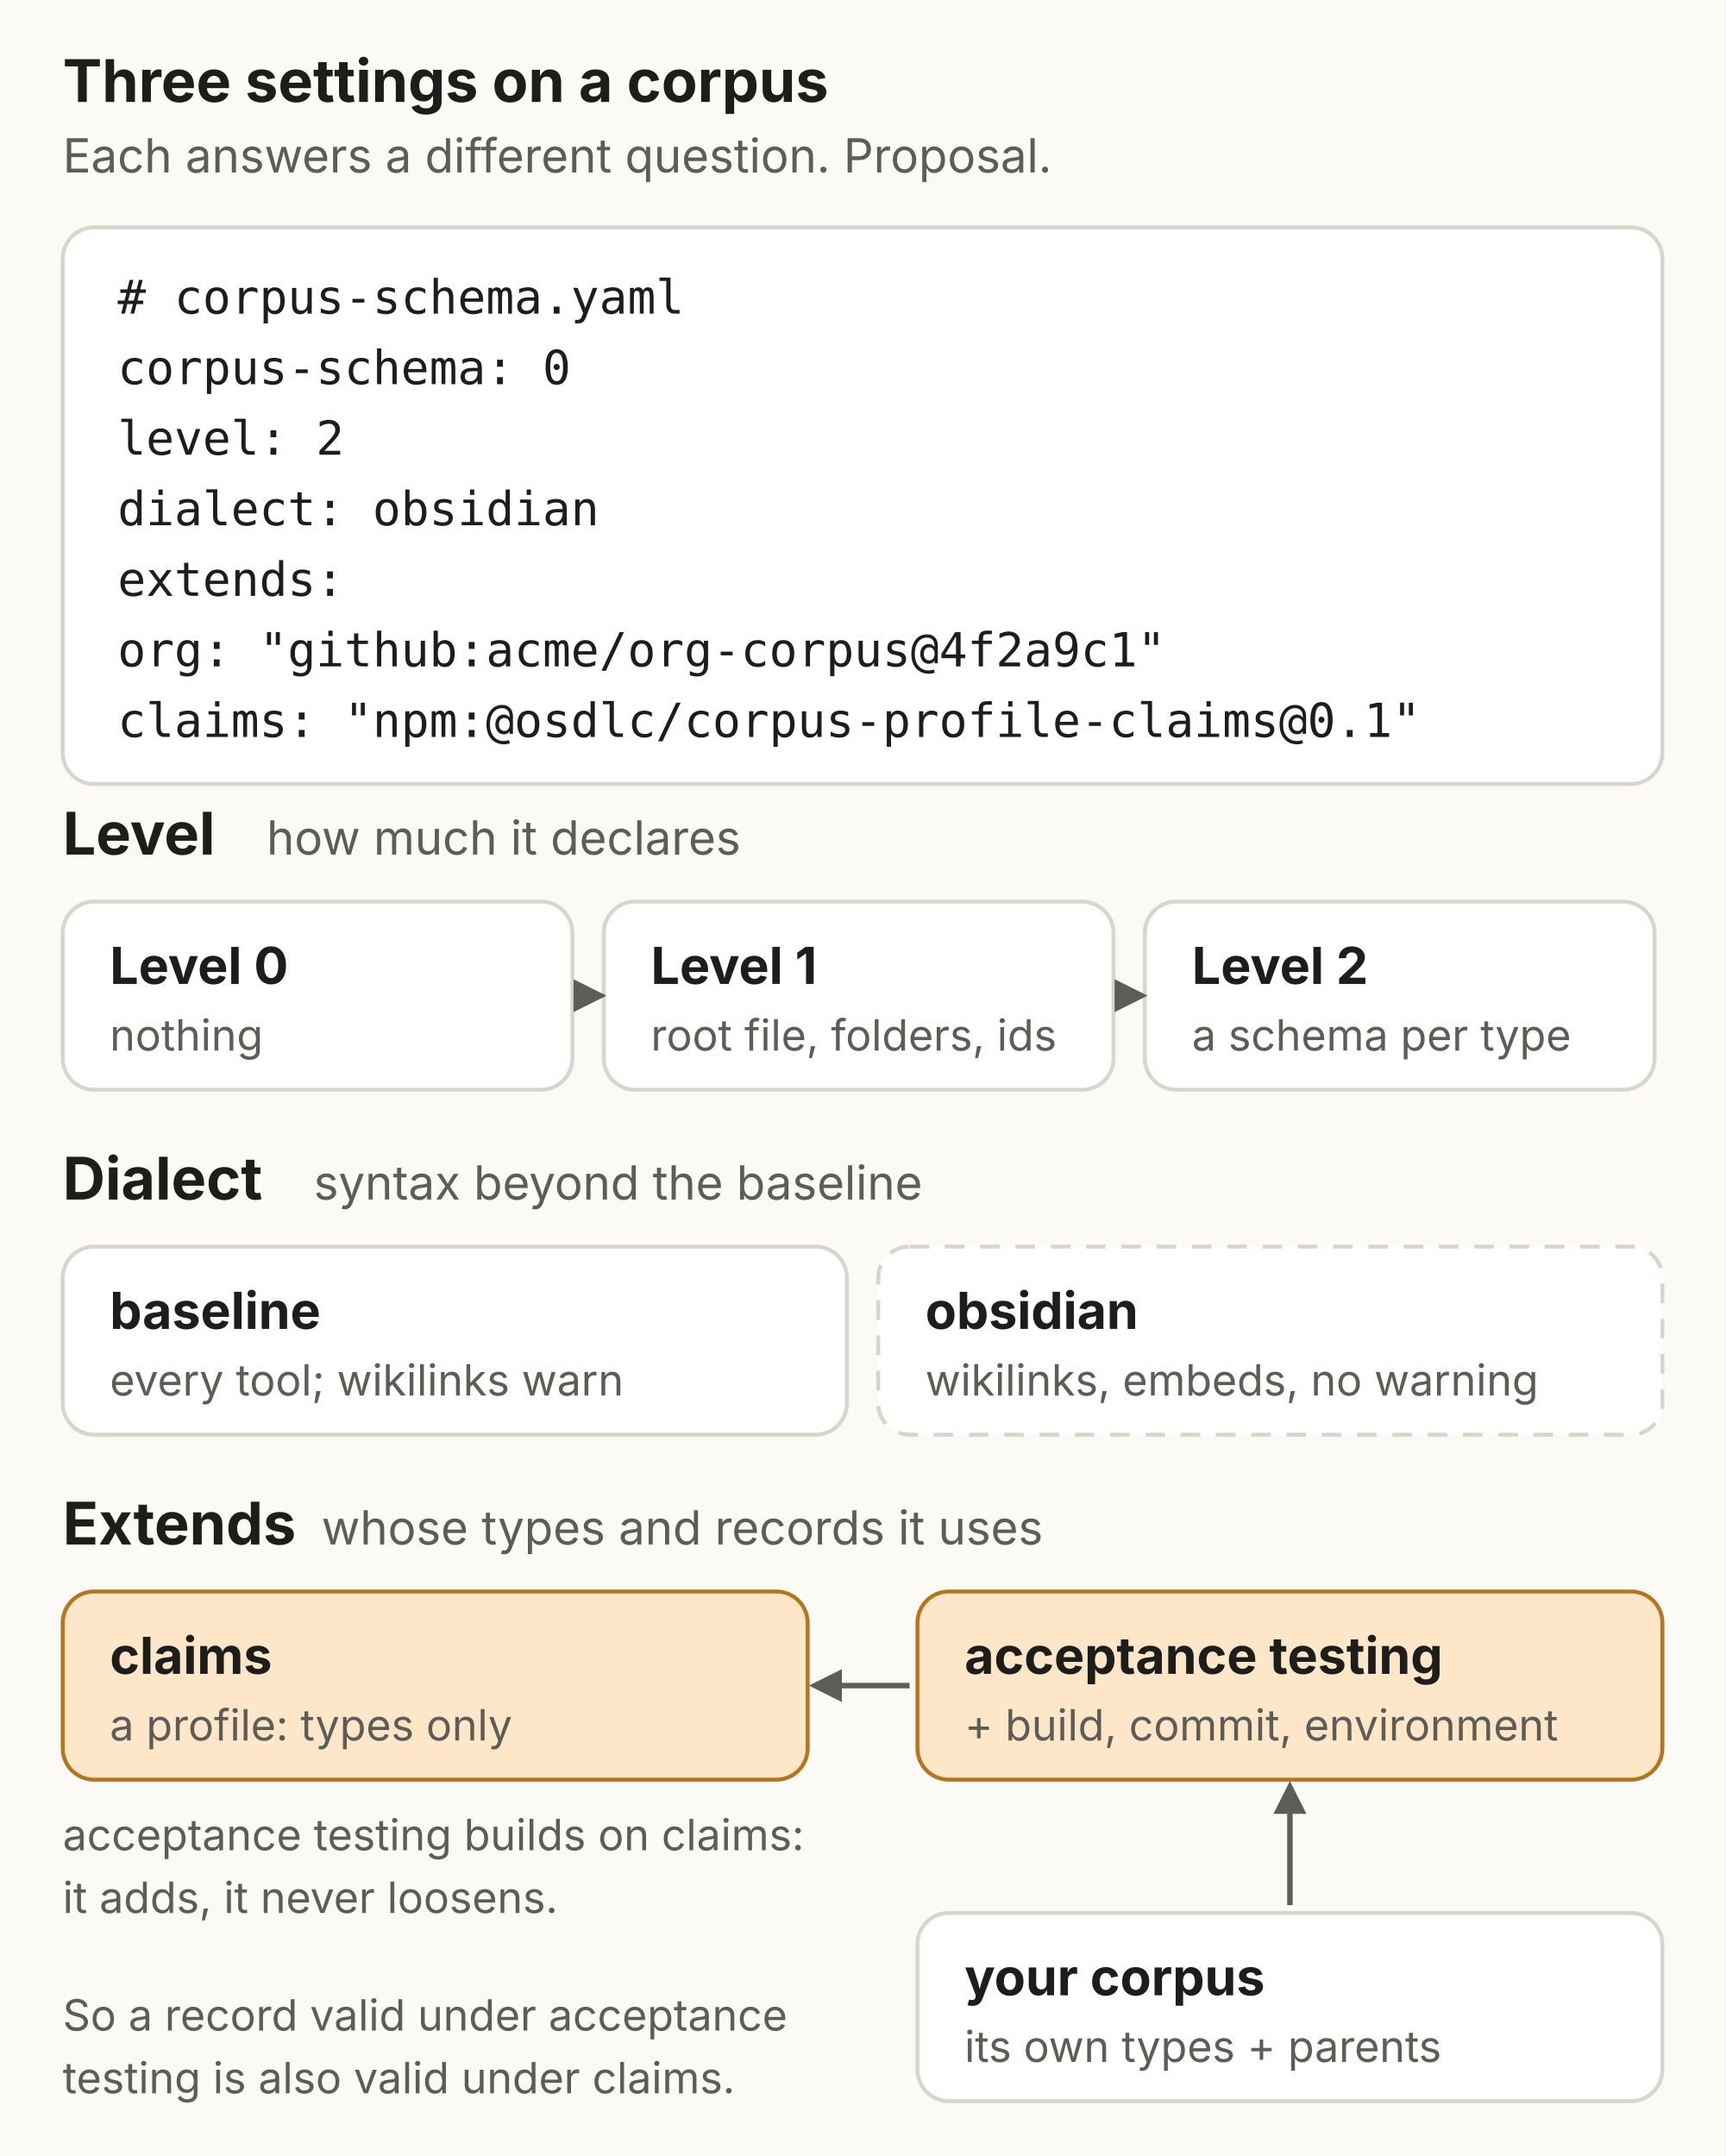
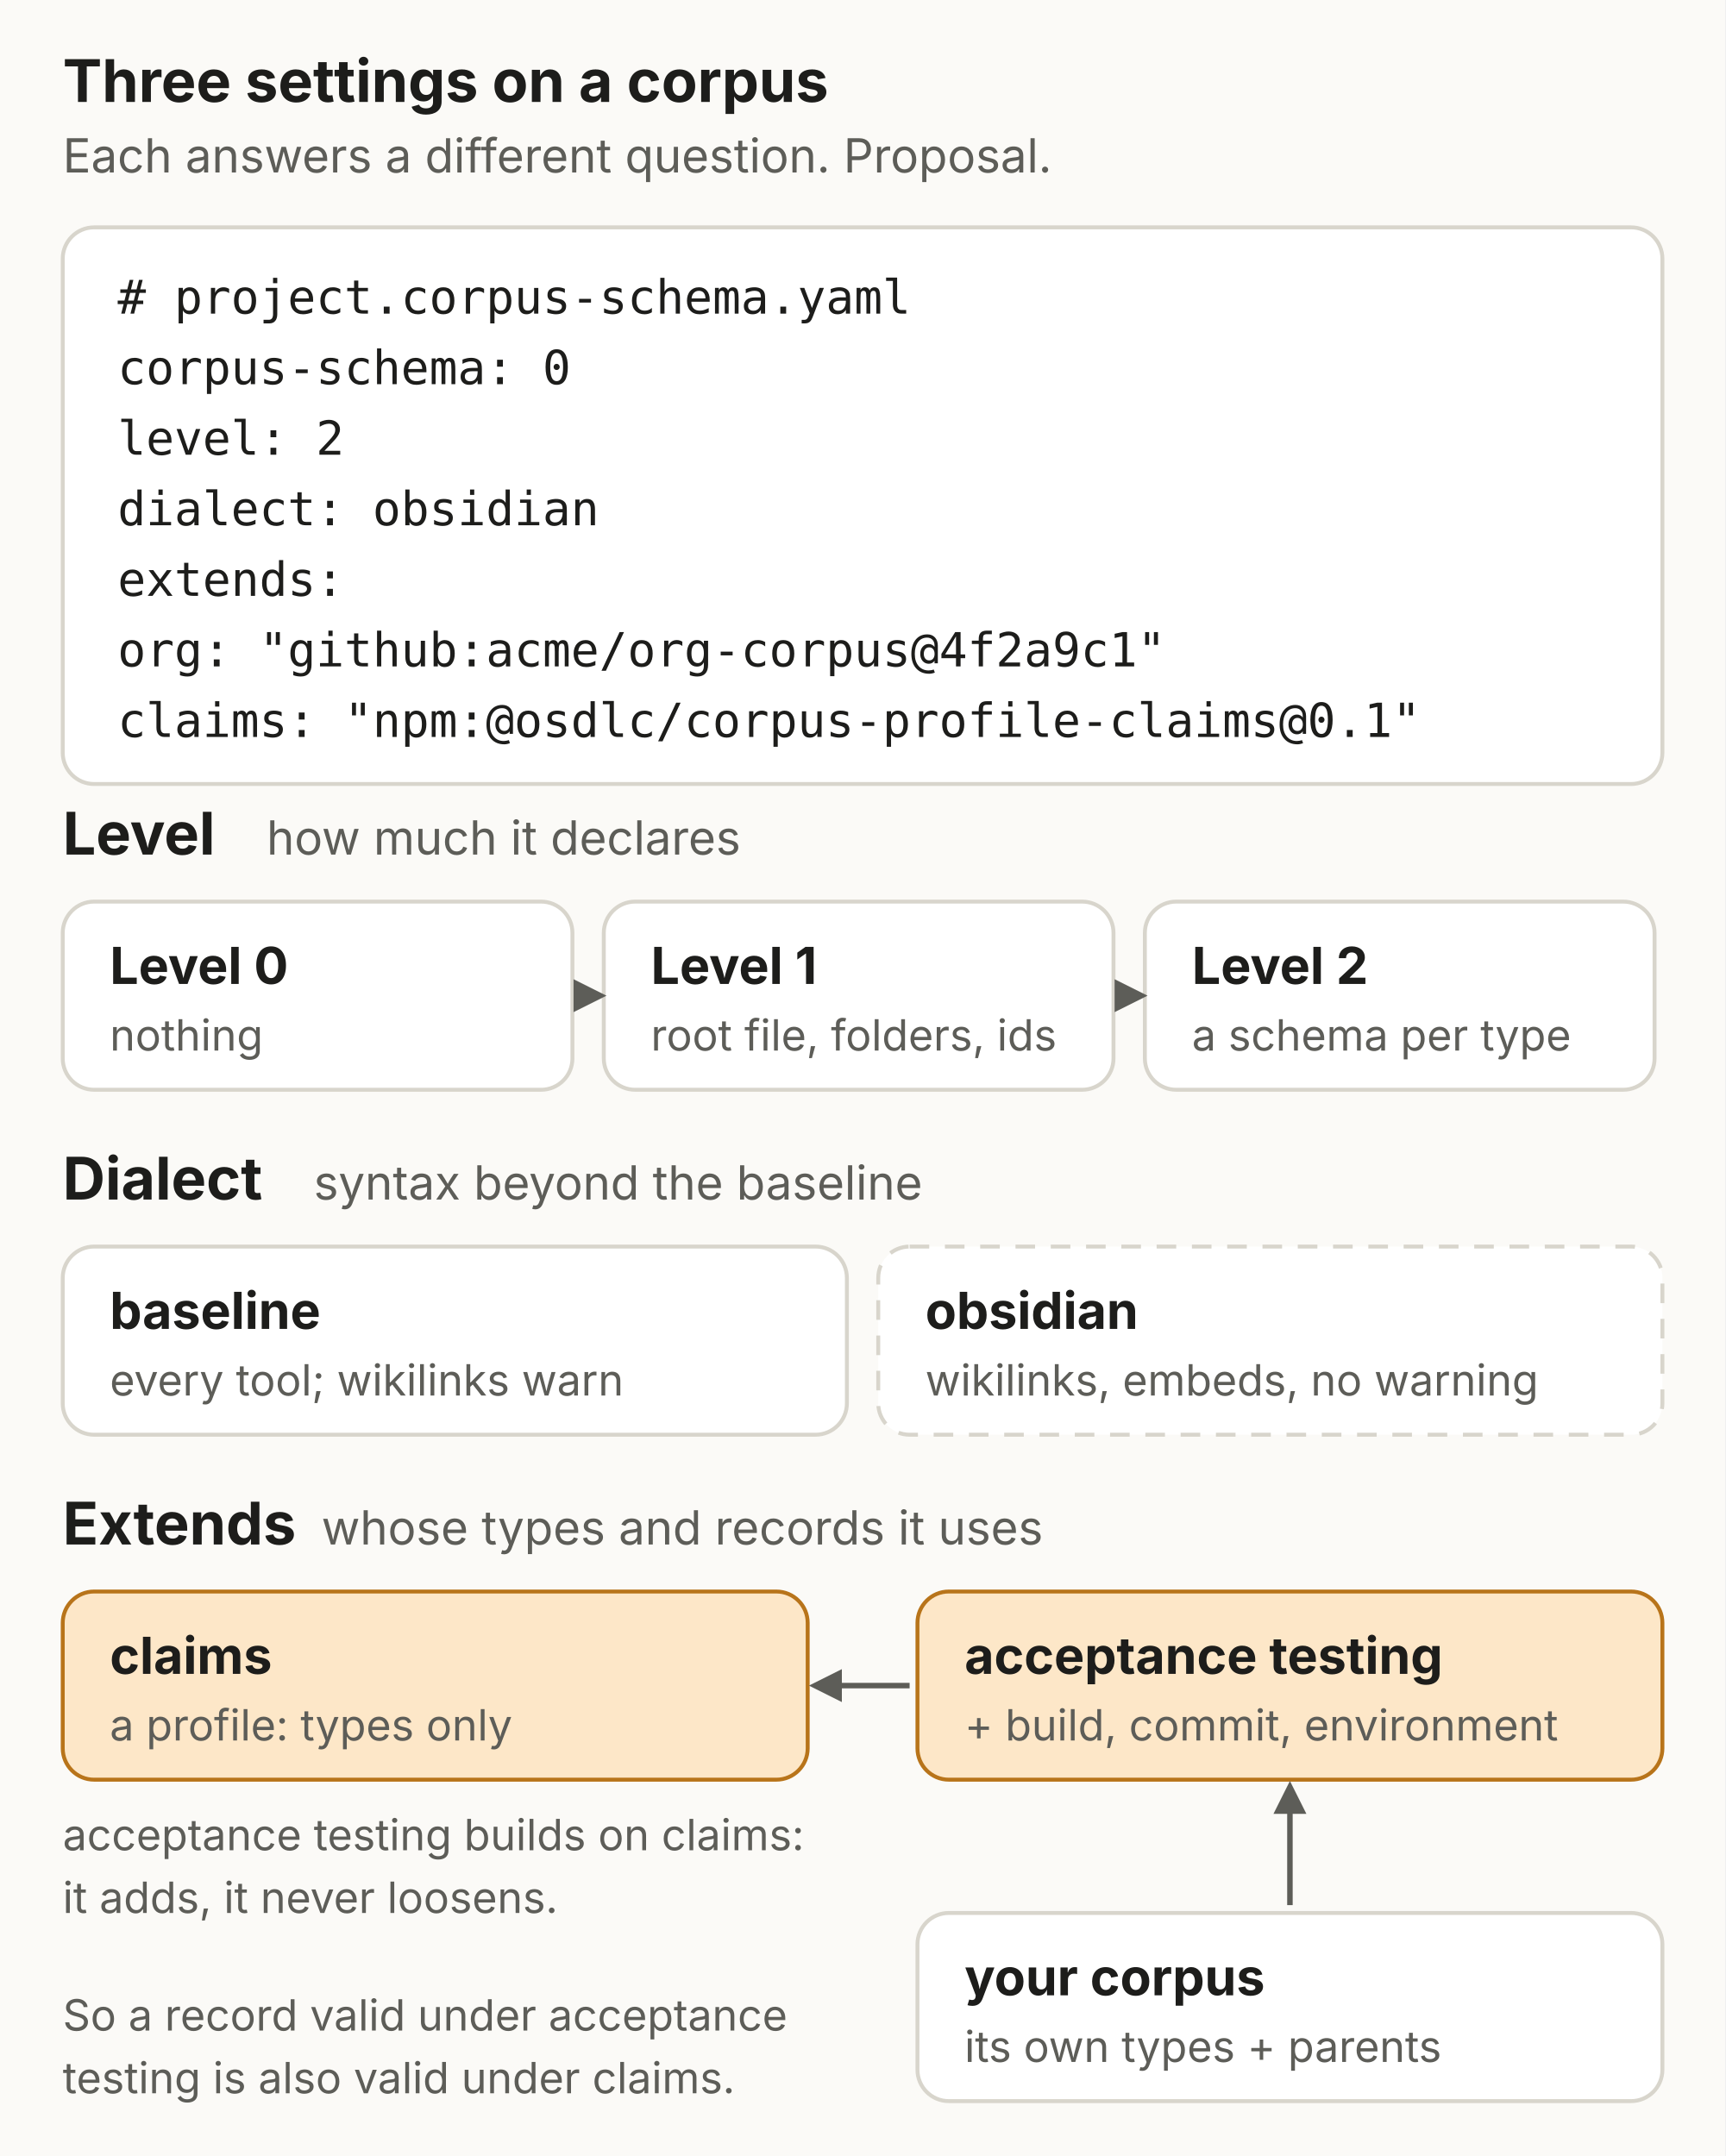
<svg xmlns="http://www.w3.org/2000/svg" viewBox="0 0 440 550" width="880" font-family="system-ui, -apple-system, Segoe UI, sans-serif" role="img" aria-label="Level, dialect and profiles, with a root file example">
  <style>
.bg{fill:#fbfaf7} .band{fill:#f0eee8}
.rl{font-size:15px;font-weight:650;fill:#1d1d1b} .rs{font-size:12px;fill:#5d5d58}
.lang{font-size:10.5px;font-weight:700;letter-spacing:.06em;fill:#5d5d58}
.chip rect{fill:#ffffff;stroke-width:1.5} .chip.later rect{fill:none;stroke-dasharray:5 4}
.cn{font-size:13px;font-weight:650;fill:#1d1d1b} .cs{font-size:11px;fill:#5d5d58}
.r-osdlc rect{stroke:#2f855a} .r-osdlc .dot{fill:#2f855a}
.r-md rect{stroke:#b83280} .r-md .dot{fill:#b83280}
.r-dev rect{stroke:#2b6cb0} .r-dev .dot{fill:#2b6cb0}
.r-ont rect{stroke:#6b46c1} .r-ont .dot{fill:#6b46c1}
.r-sw rect{stroke:#c05621} .r-sw .dot{fill:#c05621}
.fb rect{fill:#fde8e8;stroke:#c53030} .fb text{font-size:10.5px;font-weight:700;fill:#c53030}
.dup{stroke:#c53030;stroke-width:1.6;stroke-dasharray:4 3}
.edge{fill:none;stroke:#5d5d58;stroke-width:1.4} .ahp{fill:#5d5d58}
.lvl rect{fill:#ffffff;stroke:#d8d5cc} .prof rect{fill:#fde7c8;stroke:#b8741a}
.tie{stroke:#b8741a;stroke-width:1.6;fill:none}
.task rect{stroke-width:1.6} .tt{font-size:11.5px;font-weight:650;fill:#1d1d1b}
.tn{fill:#1d1d1b} .tnt{font-size:10.5px;font-weight:700;fill:#fbfaf7}
.t-done rect{fill:#ffffff;stroke:#2f855a} .t-done .tn{fill:#2f855a}
.t-doing rect{fill:#ffffff;stroke:#2b6cb0} .t-doing .tn{fill:#2b6cb0}
.t-owner rect{fill:#fde7c8;stroke:#b8741a} .t-owner .tn{fill:#b8741a}
.t-todo rect{fill:#ffffff;stroke:#d8d5cc} .t-todo .tn{fill:#5d5d58}
.group{fill:none;stroke:#d8d5cc;stroke-width:1.4;stroke-dasharray:5 4} .gt{font-size:11.5px;font-weight:650;fill:#5d5d58}
@media (prefers-color-scheme: dark) {
.bg{fill:#16161a} .band{fill:#222227}
.rl{font-size:15px;font-weight:650;fill:#ececea} .rs{font-size:12px;fill:#a3a39d}
.lang{font-size:10.5px;font-weight:700;letter-spacing:.06em;fill:#a3a39d}
.chip rect{fill:#2b2b31;stroke-width:1.5} .chip.later rect{fill:none;stroke-dasharray:5 4}
.cn{font-size:13px;font-weight:650;fill:#ececea} .cs{font-size:11px;fill:#a3a39d}
.r-osdlc rect{stroke:#68d391} .r-osdlc .dot{fill:#68d391}
.r-md rect{stroke:#f687b3} .r-md .dot{fill:#f687b3}
.r-dev rect{stroke:#63b3ed} .r-dev .dot{fill:#63b3ed}
.r-ont rect{stroke:#b794f4} .r-ont .dot{fill:#b794f4}
.r-sw rect{stroke:#f6ad55} .r-sw .dot{fill:#f6ad55}
.fb rect{fill:#3b1d1d;stroke:#fc8181} .fb text{font-size:10.5px;font-weight:700;fill:#fc8181}
.dup{stroke:#fc8181;stroke-width:1.6;stroke-dasharray:4 3}
.edge{fill:none;stroke:#a3a39d;stroke-width:1.4} .ahp{fill:#a3a39d}
.lvl rect{fill:#2b2b31;stroke:#3a3a40} .prof rect{fill:#3d2f1c;stroke:#f6ad55}
.tie{stroke:#f6ad55;stroke-width:1.6;fill:none}
.task rect{stroke-width:1.6} .tt{font-size:11.5px;font-weight:650;fill:#ececea}
.tn{fill:#ececea} .tnt{font-size:10.5px;font-weight:700;fill:#16161a}
.t-done rect{fill:#2b2b31;stroke:#68d391} .t-done .tn{fill:#68d391}
.t-doing rect{fill:#2b2b31;stroke:#63b3ed} .t-doing .tn{fill:#63b3ed}
.t-owner rect{fill:#3d2f1c;stroke:#f6ad55} .t-owner .tn{fill:#f6ad55}
.t-todo rect{fill:#2b2b31;stroke:#3a3a40} .t-todo .tn{fill:#a3a39d}
.group{fill:none;stroke:#3a3a40;stroke-width:1.4;stroke-dasharray:5 4} .gt{font-size:11.5px;font-weight:650;fill:#a3a39d}
}</style>
  <rect class="bg" width="440" height="550" />
  <style>
.r-ext rect{stroke:#8a8a84} .r-ext .dot{fill:#8a8a84}
.lnum{font-size:12px;font-weight:700;fill:#5d5d58}
.lvl.opt rect{stroke-dasharray:5 4}
.code rect{fill:#ffffff;stroke:#d8d5cc} .code text{font-family:ui-monospace,SFMono-Regular,Menlo,monospace;font-size:12px;fill:#1d1d1b}
@media (prefers-color-scheme: dark) {
.r-ext rect{stroke:#a0a09a} .r-ext .dot{fill:#a0a09a}
.lnum{font-size:12px;font-weight:700;fill:#a3a39d}
.lvl.opt rect{stroke-dasharray:5 4}
.code rect{fill:#2b2b31;stroke:#3a3a40} .code text{font-family:ui-monospace,SFMono-Regular,Menlo,monospace;font-size:12px;fill:#ececea}
}</style>
  <defs>
    <marker id="ah" viewBox="0 0 10 10" refX="8" refY="5" markerWidth="6" markerHeight="6" orient="auto">
      <path d="M0,0L10,5L0,10z" class="ahp" />
    </marker>
  </defs>
  <text class="rl" x="16" y="26">Three settings on a corpus</text>
  <text class="rs" x="16" y="44">Each answers a different question. Proposal.</text>
  <g class="code">
    <rect x="16" y="58" width="408" height="142" rx="8" />
-     <text x="30" y="80"># corpus-schema.yaml</text>
+     <text x="30" y="80"># project.corpus-schema.yaml</text>
    <text x="30" y="98">corpus-schema: 0</text>
    <text x="30" y="116">level: 2</text>
    <text x="30" y="134">dialect: obsidian</text>
    <text x="30" y="152">extends:</text>
    <text x="30" y="170">  org: "github:acme/org-corpus@4f2a9c1"</text>
    <text x="30" y="188">  claims: "npm:@osdlc/corpus-profile-claims@0.1"</text>
  </g>
  <text class="rl" x="16" y="218">Level</text>
  <text class="rs" x="68" y="218">how much it declares</text>
  <g class="lvl">
    <rect x="16" y="230" width="130" height="48" rx="8" />
  </g>
  <text class="cn" x="28" y="251">Level 0</text>
  <text class="cs" x="28" y="268">nothing</text>
  <g class="lvl">
    <rect x="154" y="230" width="130" height="48" rx="8" />
  </g>
  <text class="cn" x="166" y="251">Level 1</text>
  <text class="cs" x="166" y="268">root file, folders, ids</text>
  <path class="edge" d="M147,254 L153,254" marker-end="url(#ah)" />
  <g class="lvl">
    <rect x="292" y="230" width="130" height="48" rx="8" />
  </g>
  <text class="cn" x="304" y="251">Level 2</text>
  <text class="cs" x="304" y="268">a schema per type</text>
  <path class="edge" d="M285,254 L291,254" marker-end="url(#ah)" />
  <text class="rl" x="16" y="306">Dialect</text>
  <text class="rs" x="80" y="306">syntax beyond the baseline</text>
  <g class="lvl">
    <rect x="16" y="318" width="200" height="48" rx="8" />
  </g>
  <text class="cn" x="28" y="339">baseline</text>
  <text class="cs" x="28" y="356">every tool; wikilinks warn</text>
  <g class="lvl opt">
    <rect x="224" y="318" width="200" height="48" rx="8" />
  </g>
  <text class="cn" x="236" y="339">obsidian</text>
  <text class="cs" x="236" y="356">wikilinks, embeds, no warning</text>
  <text class="rl" x="16" y="394">Extends</text>
  <text class="rs" x="82" y="394">whose types and records it uses</text>
  <g class="prof">
    <rect x="16" y="406" width="190" height="48" rx="8" />
  </g>
  <text class="cn" x="28" y="427">claims</text>
  <text class="cs" x="28" y="444">a profile: types only</text>
  <g class="prof">
    <rect x="234" y="406" width="190" height="48" rx="8" />
  </g>
  <text class="cn" x="246" y="427">acceptance testing</text>
  <text class="cs" x="246" y="444">+ build, commit, environment</text>
  <path class="edge" d="M232,430 L208,430" marker-end="url(#ah)" />
  <text class="cs" x="16" y="472">acceptance testing builds on claims:</text>
  <text class="cs" x="16" y="488">it adds, it never loosens.</text>
  <g class="lvl">
    <rect x="234" y="488" width="190" height="48" rx="8" />
  </g>
  <text class="cn" x="246" y="509">your corpus</text>
  <text class="cs" x="246" y="526">its own types + parents</text>
  <path class="edge" d="M329,486 L329,456" marker-end="url(#ah)" />
  <text class="cs" x="16" y="518">So a record valid under acceptance</text>
  <text class="cs" x="16" y="534">testing is also valid under claims.</text>
</svg>
